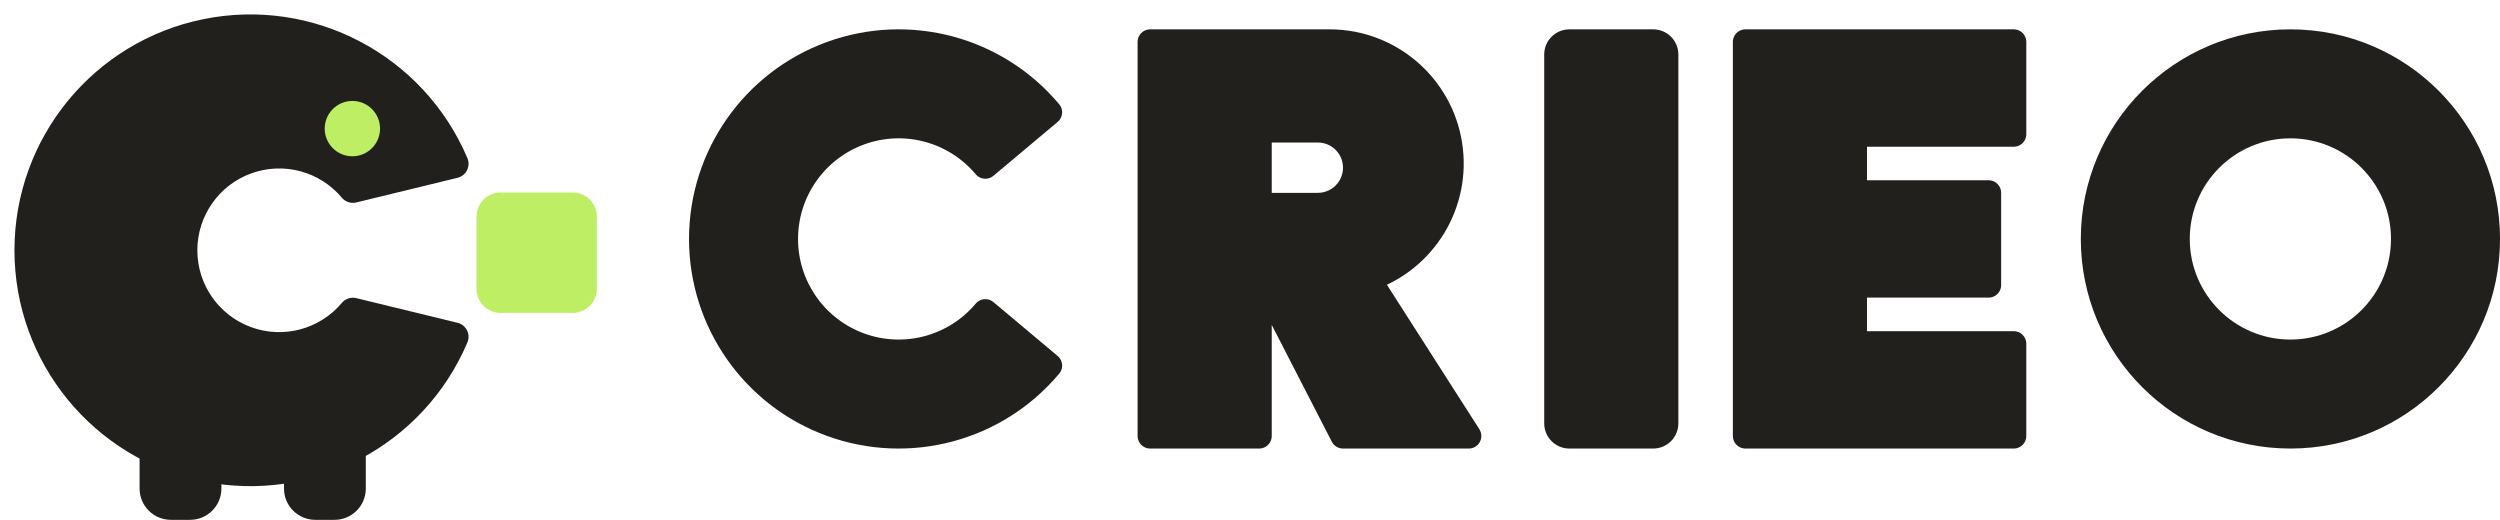
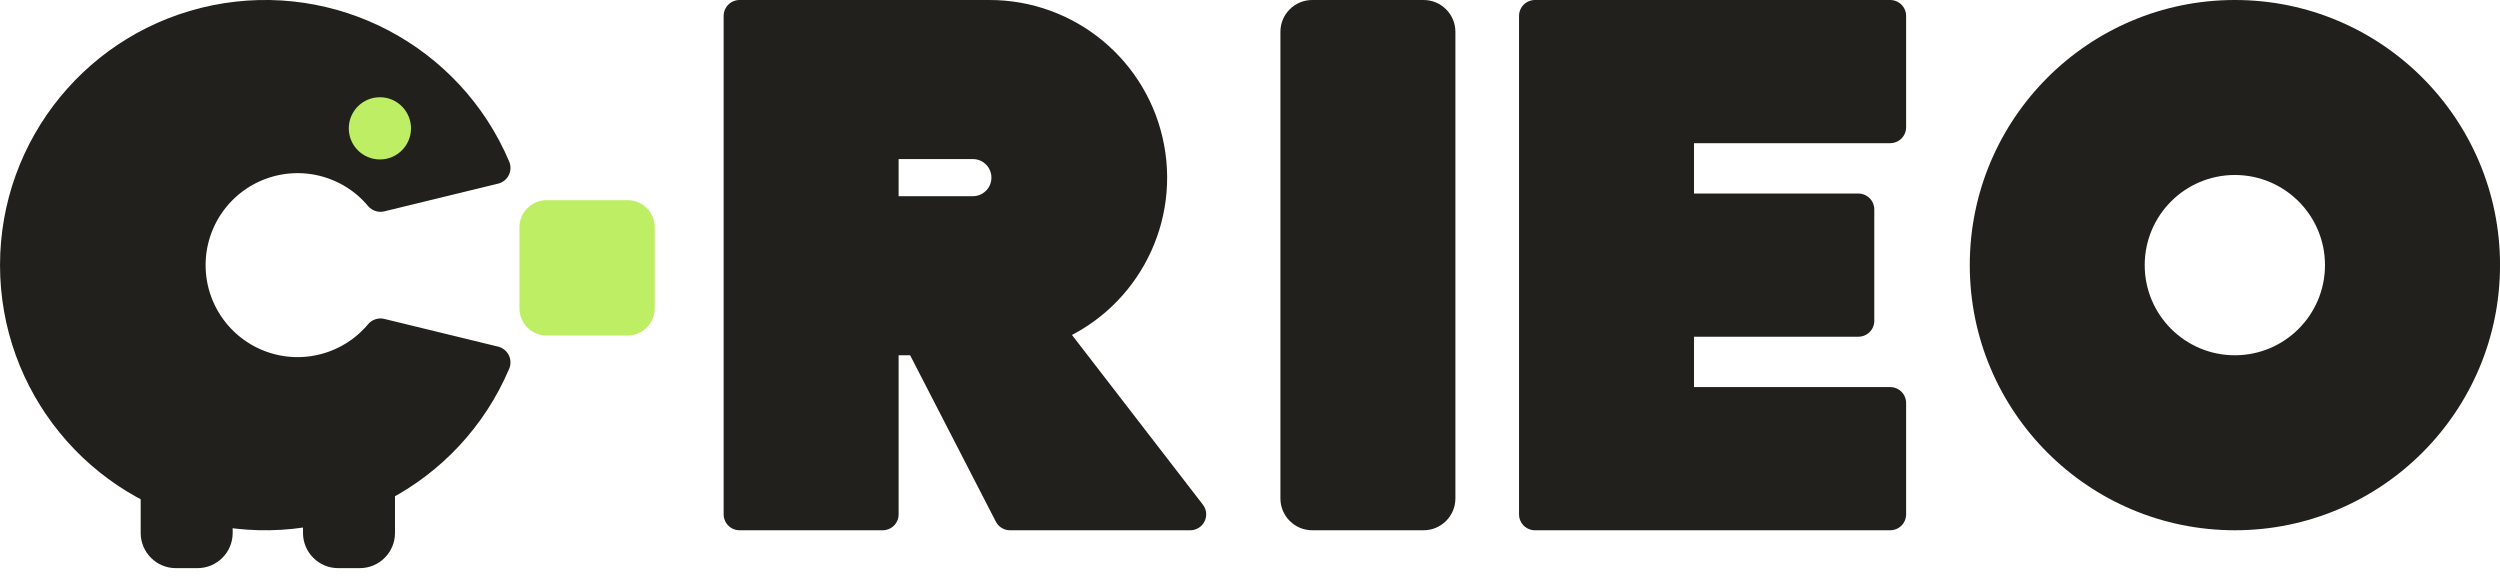
- <svg xmlns="http://www.w3.org/2000/svg" viewBox="0 0 596.37 124" width="596.37" height="124" role="img" aria-label="CRIEO">
-   <g transform="translate(0.00 0.00) scale(0.5741)">
+ <svg xmlns="http://www.w3.org/2000/svg" viewBox="0 0 471.469 110" width="471.469" height="110" role="img" aria-label="CRIEO">
+   <g transform="translate(-3.06 -3.06) scale(0.5102)">
    <rect x="58" y="170" width="34" height="46" rx="13" fill="#21201c" />
    <rect x="118" y="170" width="34" height="46" rx="13" fill="#21201c" />
    <path d="M188.69 68.05A92 92 0 1 0 188.69 139.95L146.64 129.71A40 40 0 1 1 146.64 78.29Z" fill="#21201c" stroke="#21201c" stroke-width="12" stroke-linejoin="round" />
    <circle cx="146.42" cy="53.44" r="11.5" fill="#bdee63" />
    <rect x="198" y="80" width="50" height="50" rx="10" fill="#bdee63" />
  </g>
-   <g transform="translate(164.37 7.00) scale(1)">
-     <path d="M86.00 19.79A47 47 0 1 0 86.00 80.21L70.68 67.36A27 27 0 1 1 70.68 32.64Z" fill="#21201c" stroke="#21201c" stroke-width="6" stroke-linejoin="round" />
-     <path d="M110 3H153a29 29 0 0 1 9 56.5L186 97H156L138 62H136V97H110ZM136 24V42H150a9 9 0 0 0 0 -18Z" fill="#21201c" fill-rule="evenodd" stroke="#21201c" stroke-width="6" stroke-linejoin="round" />
-     <rect x="204" y="0" width="32" height="100" rx="6" fill="#21201c" />
-     <path d="M252 3H316V25H278V39H310V61H278V75H316V97H252Z" fill="#21201c" stroke="#21201c" stroke-width="6" stroke-linejoin="round" />
-     <path d="M382 0a50 50 0 1 0 .01 0ZM382 26a24 24 0 1 1 -.01 0Z" fill="#21201c" fill-rule="evenodd" />
+   <g transform="translate(136.47 0)">
+     <path d="M3 3H50a30.5 30.5 0 0 1 11 59L88 97H54L37 64H30V97H3ZM30 27V40H47a6.5 6.5 0 0 0 0 -13Z" fill="#21201c" fill-rule="evenodd" stroke="#21201c" stroke-width="6" stroke-linejoin="round" />
+     <rect x="105" y="0" width="33" height="100" rx="6" fill="#21201c" />
+     <path d="M153 3H220V24H180V39.5H214V60.5H180V76H220V97H153Z" fill="#21201c" stroke="#21201c" stroke-width="6" stroke-linejoin="round" />
+     <path d="M285 0a50 50 0 1 0 .01 0ZM285 33a17 17 0 1 1 -.01 0Z" fill="#21201c" fill-rule="evenodd" />
  </g>
</svg>
